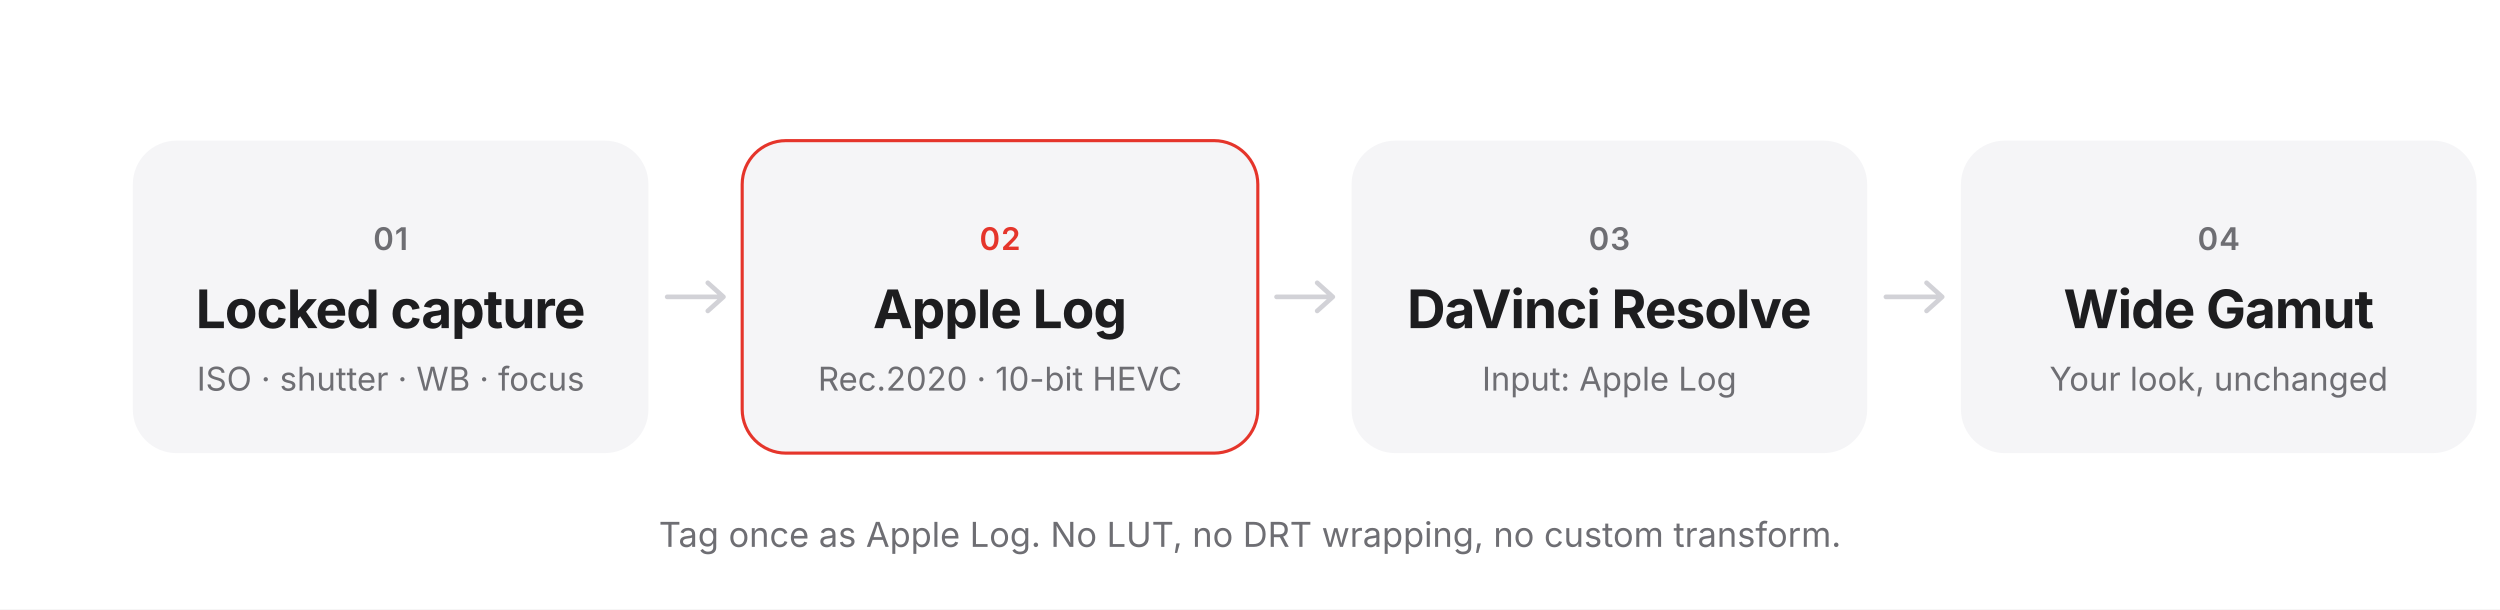
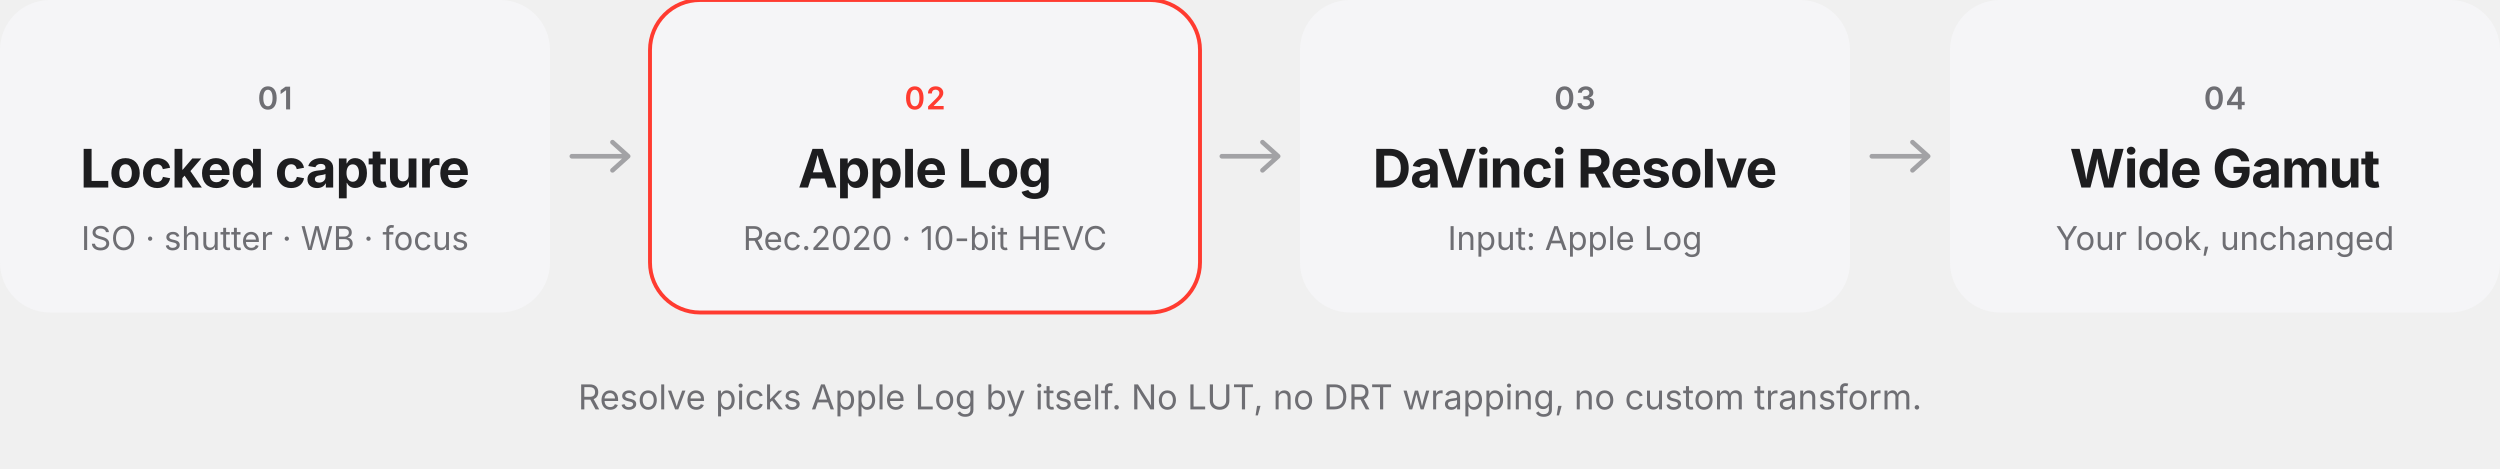
- <svg xmlns="http://www.w3.org/2000/svg" viewBox="0 0 1600 390" width="1600" height="390" role="img" aria-label="Locked capture, recorded as Apple Log in Rec.2020 and 10-bit HEVC, tagged as Apple Log in DaVinci Resolve, lands in DaVinci Wide Gamut with your look unchanged.">
+ <svg xmlns="http://www.w3.org/2000/svg" viewBox="0 0 1600 300" width="1600" height="300" role="img" aria-label="Locked capture, recorded as Apple Log in Rec.2020 and 10-bit HEVC, recognized as Apple Log by DaVinci Resolve, lands in DaVinci Wide Gamut with your look unchanged.">
  <style>text{font-family:-apple-system, BlinkMacSystemFont, 'SF Pro Display', 'SF Pro Text', 'Helvetica Neue', 'Segoe UI', Inter, Arial, sans-serif}</style>
-   <rect width="1600" height="390" fill="#ffffff" />
-   <rect x="85" y="90" width="330" height="200" rx="28" fill="#f5f5f7" />
-   <text x="250.0" y="160" font-size="20" font-weight="600" fill="#6e6e73" text-anchor="middle" letter-spacing=".6">01</text>
-   <text x="250.0" y="210" font-size="34" font-weight="700" fill="#1d1d1f" text-anchor="middle" letter-spacing="-0.6">Locked capture</text>
-   <text x="250.0" y="250" font-size="21" fill="#6e6e73" text-anchor="middle">ISO · shutter · WB · focus</text>
-   <path d="M427 190 h36 m-10 -9 l10 9 l-10 9" fill="none" stroke="#d2d2d7" stroke-width="3" stroke-linecap="round" stroke-linejoin="round" />
-   <rect x="475" y="90" width="330" height="200" rx="28" fill="#f5f5f7" stroke="#e5352b" stroke-width="2" />
-   <text x="640.0" y="160" font-size="20" font-weight="600" fill="#e5352b" text-anchor="middle" letter-spacing=".6">02</text>
-   <text x="640.0" y="210" font-size="34" font-weight="700" fill="#1d1d1f" text-anchor="middle" letter-spacing="-0.6">Apple Log</text>
-   <text x="640.0" y="250" font-size="21" fill="#6e6e73" text-anchor="middle">Rec.2020 · 10-bit HEVC</text>
-   <path d="M817 190 h36 m-10 -9 l10 9 l-10 9" fill="none" stroke="#d2d2d7" stroke-width="3" stroke-linecap="round" stroke-linejoin="round" />
-   <rect x="865" y="90" width="330" height="200" rx="28" fill="#f5f5f7" />
-   <text x="1030.0" y="160" font-size="20" font-weight="600" fill="#6e6e73" text-anchor="middle" letter-spacing=".6">03</text>
-   <text x="1030.0" y="210" font-size="34" font-weight="700" fill="#1d1d1f" text-anchor="middle" letter-spacing="-0.6">DaVinci Resolve</text>
-   <text x="1030.0" y="250" font-size="21" fill="#6e6e73" text-anchor="middle">Input: Apple Log</text>
-   <path d="M1207 190 h36 m-10 -9 l10 9 l-10 9" fill="none" stroke="#d2d2d7" stroke-width="3" stroke-linecap="round" stroke-linejoin="round" />
-   <rect x="1255" y="90" width="330" height="200" rx="28" fill="#f5f5f7" />
-   <text x="1420.0" y="160" font-size="20" font-weight="600" fill="#6e6e73" text-anchor="middle" letter-spacing=".6">04</text>
-   <text x="1420.0" y="210" font-size="34" font-weight="700" fill="#1d1d1f" text-anchor="middle" letter-spacing="-0.6">Wide Gamut</text>
-   <text x="1420.0" y="250" font-size="21" fill="#6e6e73" text-anchor="middle">Your look, unchanged</text>
-   <text x="800" y="350" font-size="22" fill="#6e6e73" text-anchor="middle">Tag once as Apple Log. No LUT, no DRT wrapping, no custom transform.</text>
+   <rect x="0" y="0" width="352" height="200" rx="32" fill="#f5f5f7" />
+   <text x="176.0" y="70.0" font-size="20" font-weight="600" fill="#6e6e73" text-anchor="middle" letter-spacing="0.6">01</text>
+   <text x="176.0" y="120.0" font-size="34" font-weight="700" fill="#1d1d1f" text-anchor="middle" letter-spacing="-0.6">Locked capture</text>
+   <text x="176.0" y="160.0" font-size="21" font-weight="400" fill="#6e6e73" text-anchor="middle" letter-spacing="0">ISO · shutter · WB · focus</text>
+   <path d="M366 100 h36 m-10 -9 l10 9 l-10 9" fill="none" stroke="#6e6e73" stroke-opacity=".6" stroke-width="3" stroke-linecap="round" stroke-linejoin="round" />
+   <rect x="416" y="0" width="352" height="200" rx="32" fill="#f5f5f7" stroke="#ff3b30" stroke-width="2.5" />
+   <text x="592.0" y="70.0" font-size="20" font-weight="600" fill="#ff3b30" text-anchor="middle" letter-spacing="0.6">02</text>
+   <text x="592.0" y="120.0" font-size="34" font-weight="700" fill="#1d1d1f" text-anchor="middle" letter-spacing="-0.6">Apple Log</text>
+   <text x="592.0" y="160.0" font-size="21" font-weight="400" fill="#6e6e73" text-anchor="middle" letter-spacing="0">Rec.2020 · 10-bit HEVC</text>
+   <path d="M782 100 h36 m-10 -9 l10 9 l-10 9" fill="none" stroke="#6e6e73" stroke-opacity=".6" stroke-width="3" stroke-linecap="round" stroke-linejoin="round" />
+   <rect x="832" y="0" width="352" height="200" rx="32" fill="#f5f5f7" />
+   <text x="1008.0" y="70.0" font-size="20" font-weight="600" fill="#6e6e73" text-anchor="middle" letter-spacing="0.6">03</text>
+   <text x="1008.0" y="120.0" font-size="34" font-weight="700" fill="#1d1d1f" text-anchor="middle" letter-spacing="-0.6">DaVinci Resolve</text>
+   <text x="1008.0" y="160.0" font-size="21" font-weight="400" fill="#6e6e73" text-anchor="middle" letter-spacing="0">Input: Apple Log</text>
+   <path d="M1198 100 h36 m-10 -9 l10 9 l-10 9" fill="none" stroke="#6e6e73" stroke-opacity=".6" stroke-width="3" stroke-linecap="round" stroke-linejoin="round" />
+   <rect x="1248" y="0" width="352" height="200" rx="32" fill="#f5f5f7" />
+   <text x="1424.0" y="70.0" font-size="20" font-weight="600" fill="#6e6e73" text-anchor="middle" letter-spacing="0.6">04</text>
+   <text x="1424.0" y="120.0" font-size="34" font-weight="700" fill="#1d1d1f" text-anchor="middle" letter-spacing="-0.6">Wide Gamut</text>
+   <text x="1424.0" y="160.0" font-size="21" font-weight="400" fill="#6e6e73" text-anchor="middle" letter-spacing="0">Your look, unchanged</text>
+   <text x="800.0" y="262.0" font-size="22" font-weight="400" fill="#6e6e73" text-anchor="middle" letter-spacing="0">Resolve picks Apple Log by itself. No LUT, no DRT wrapping, no custom transform.</text>
</svg>
